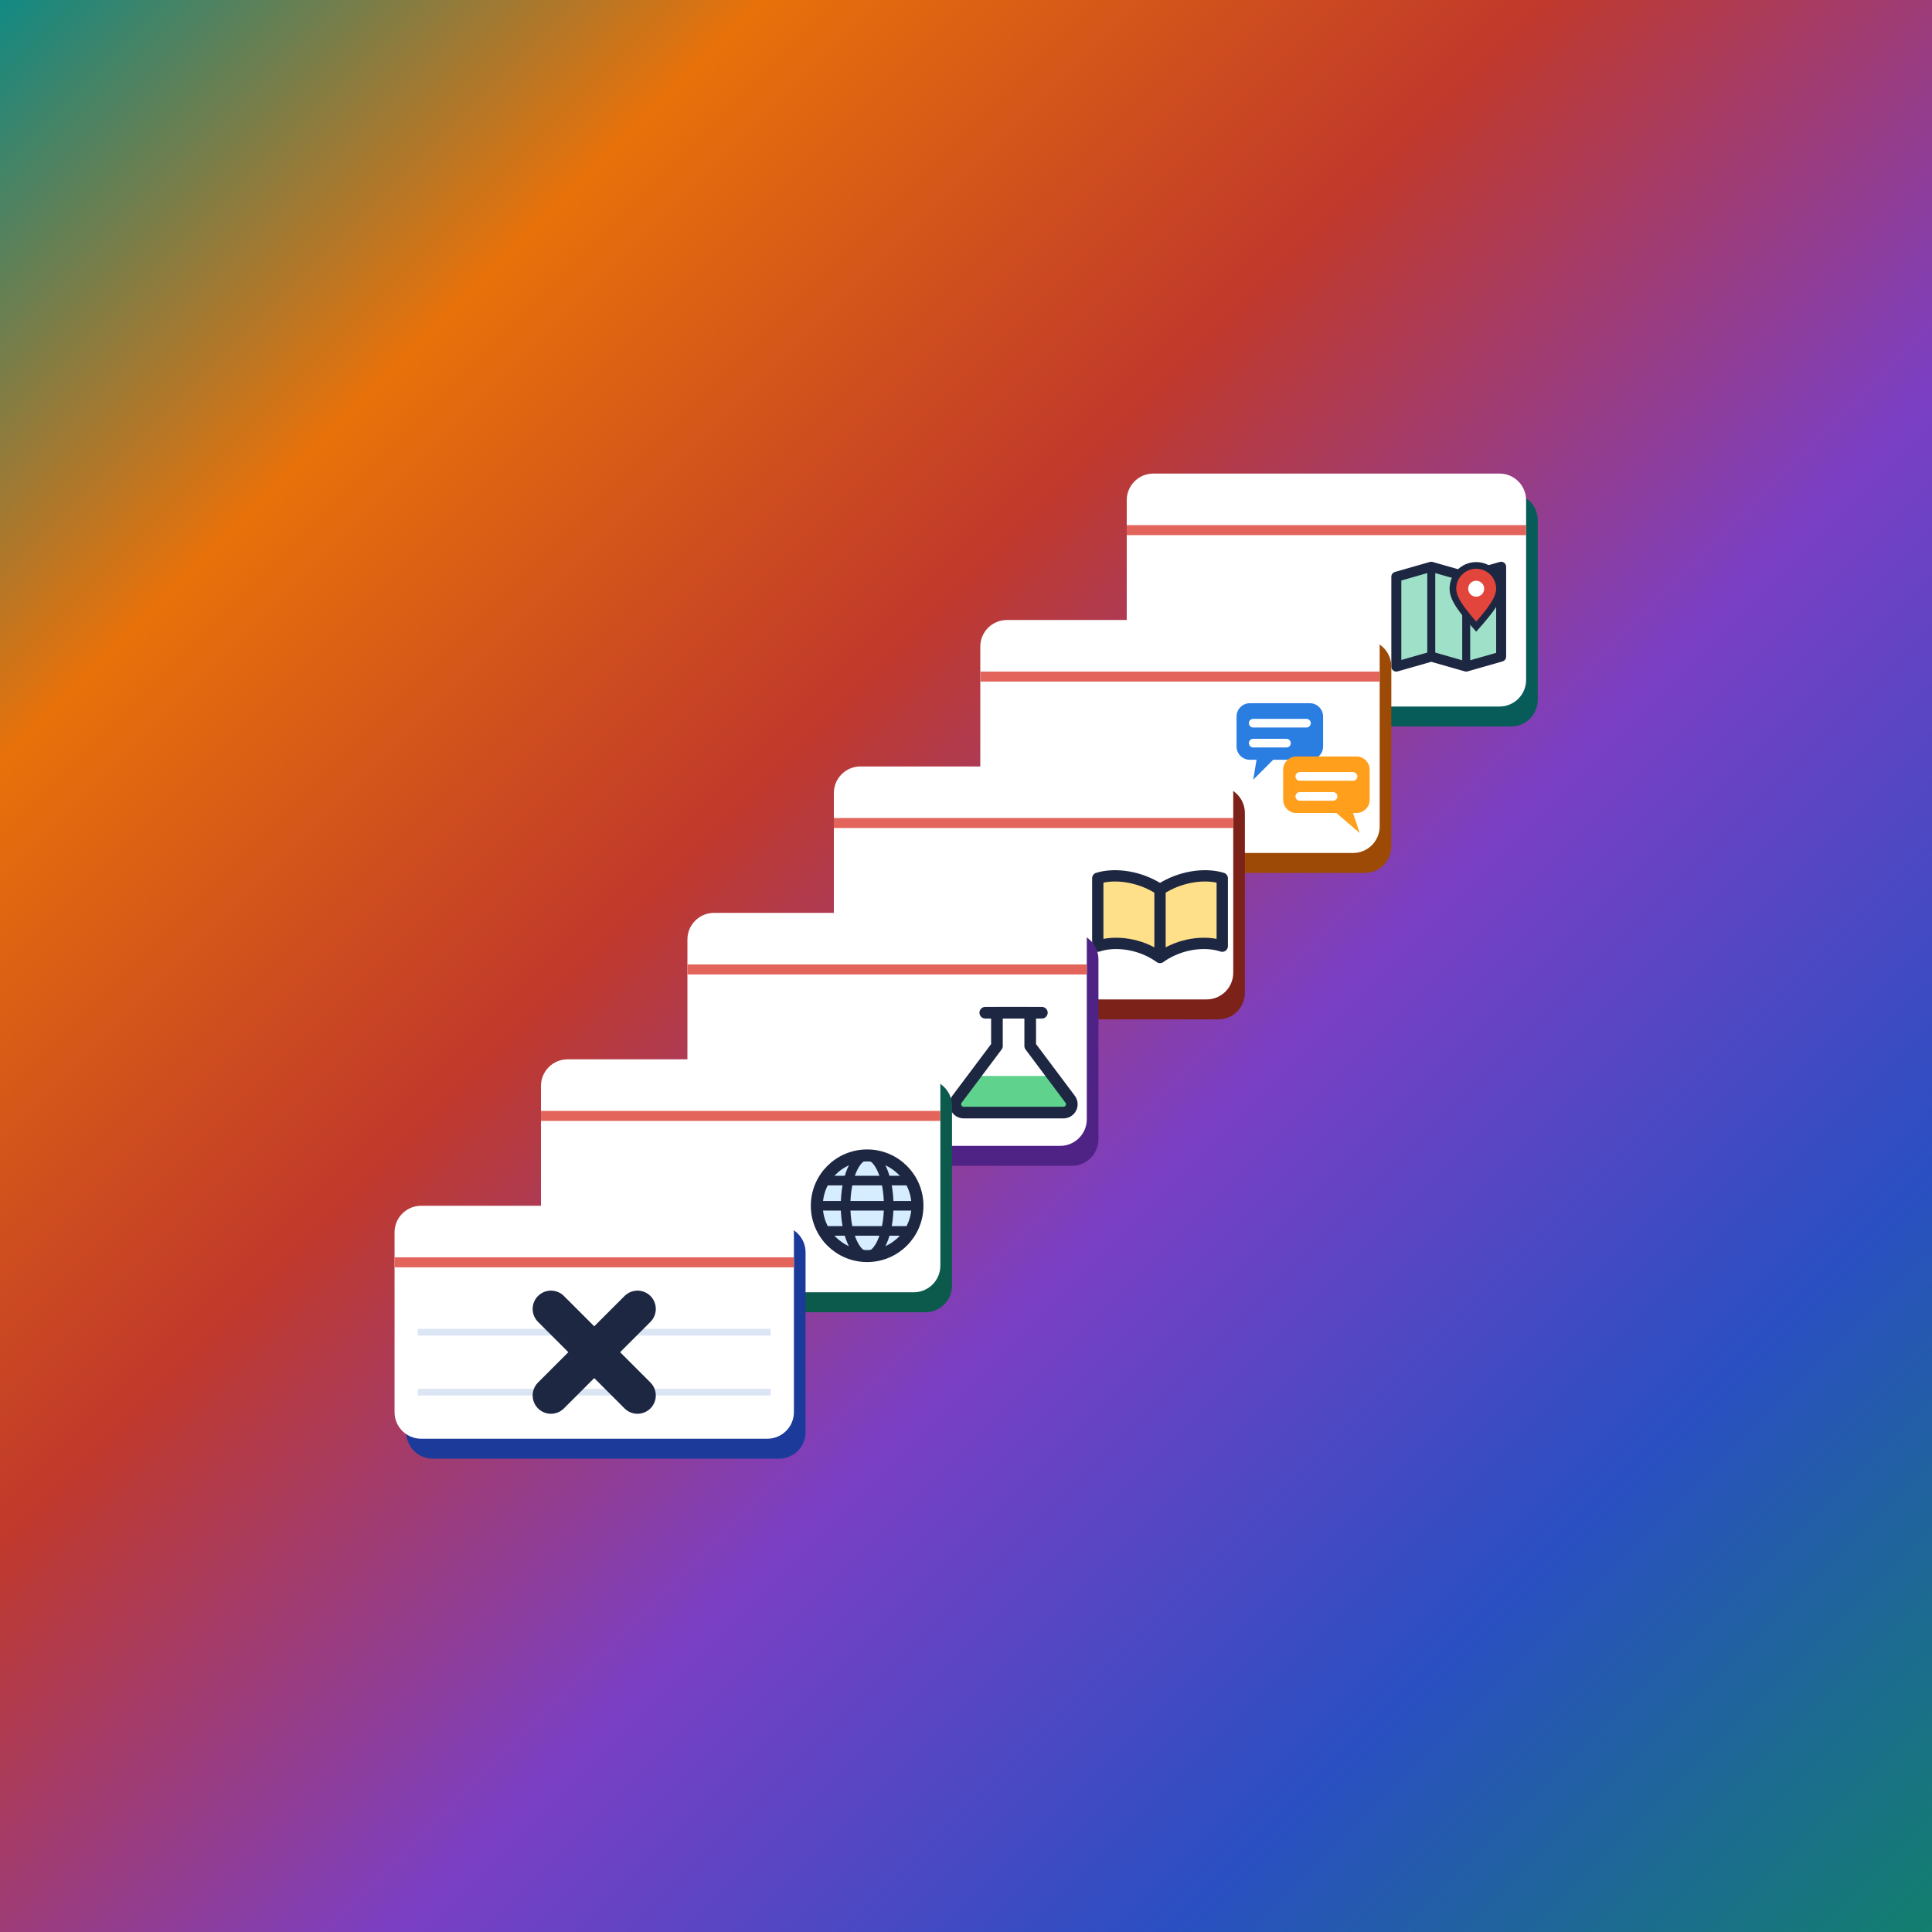
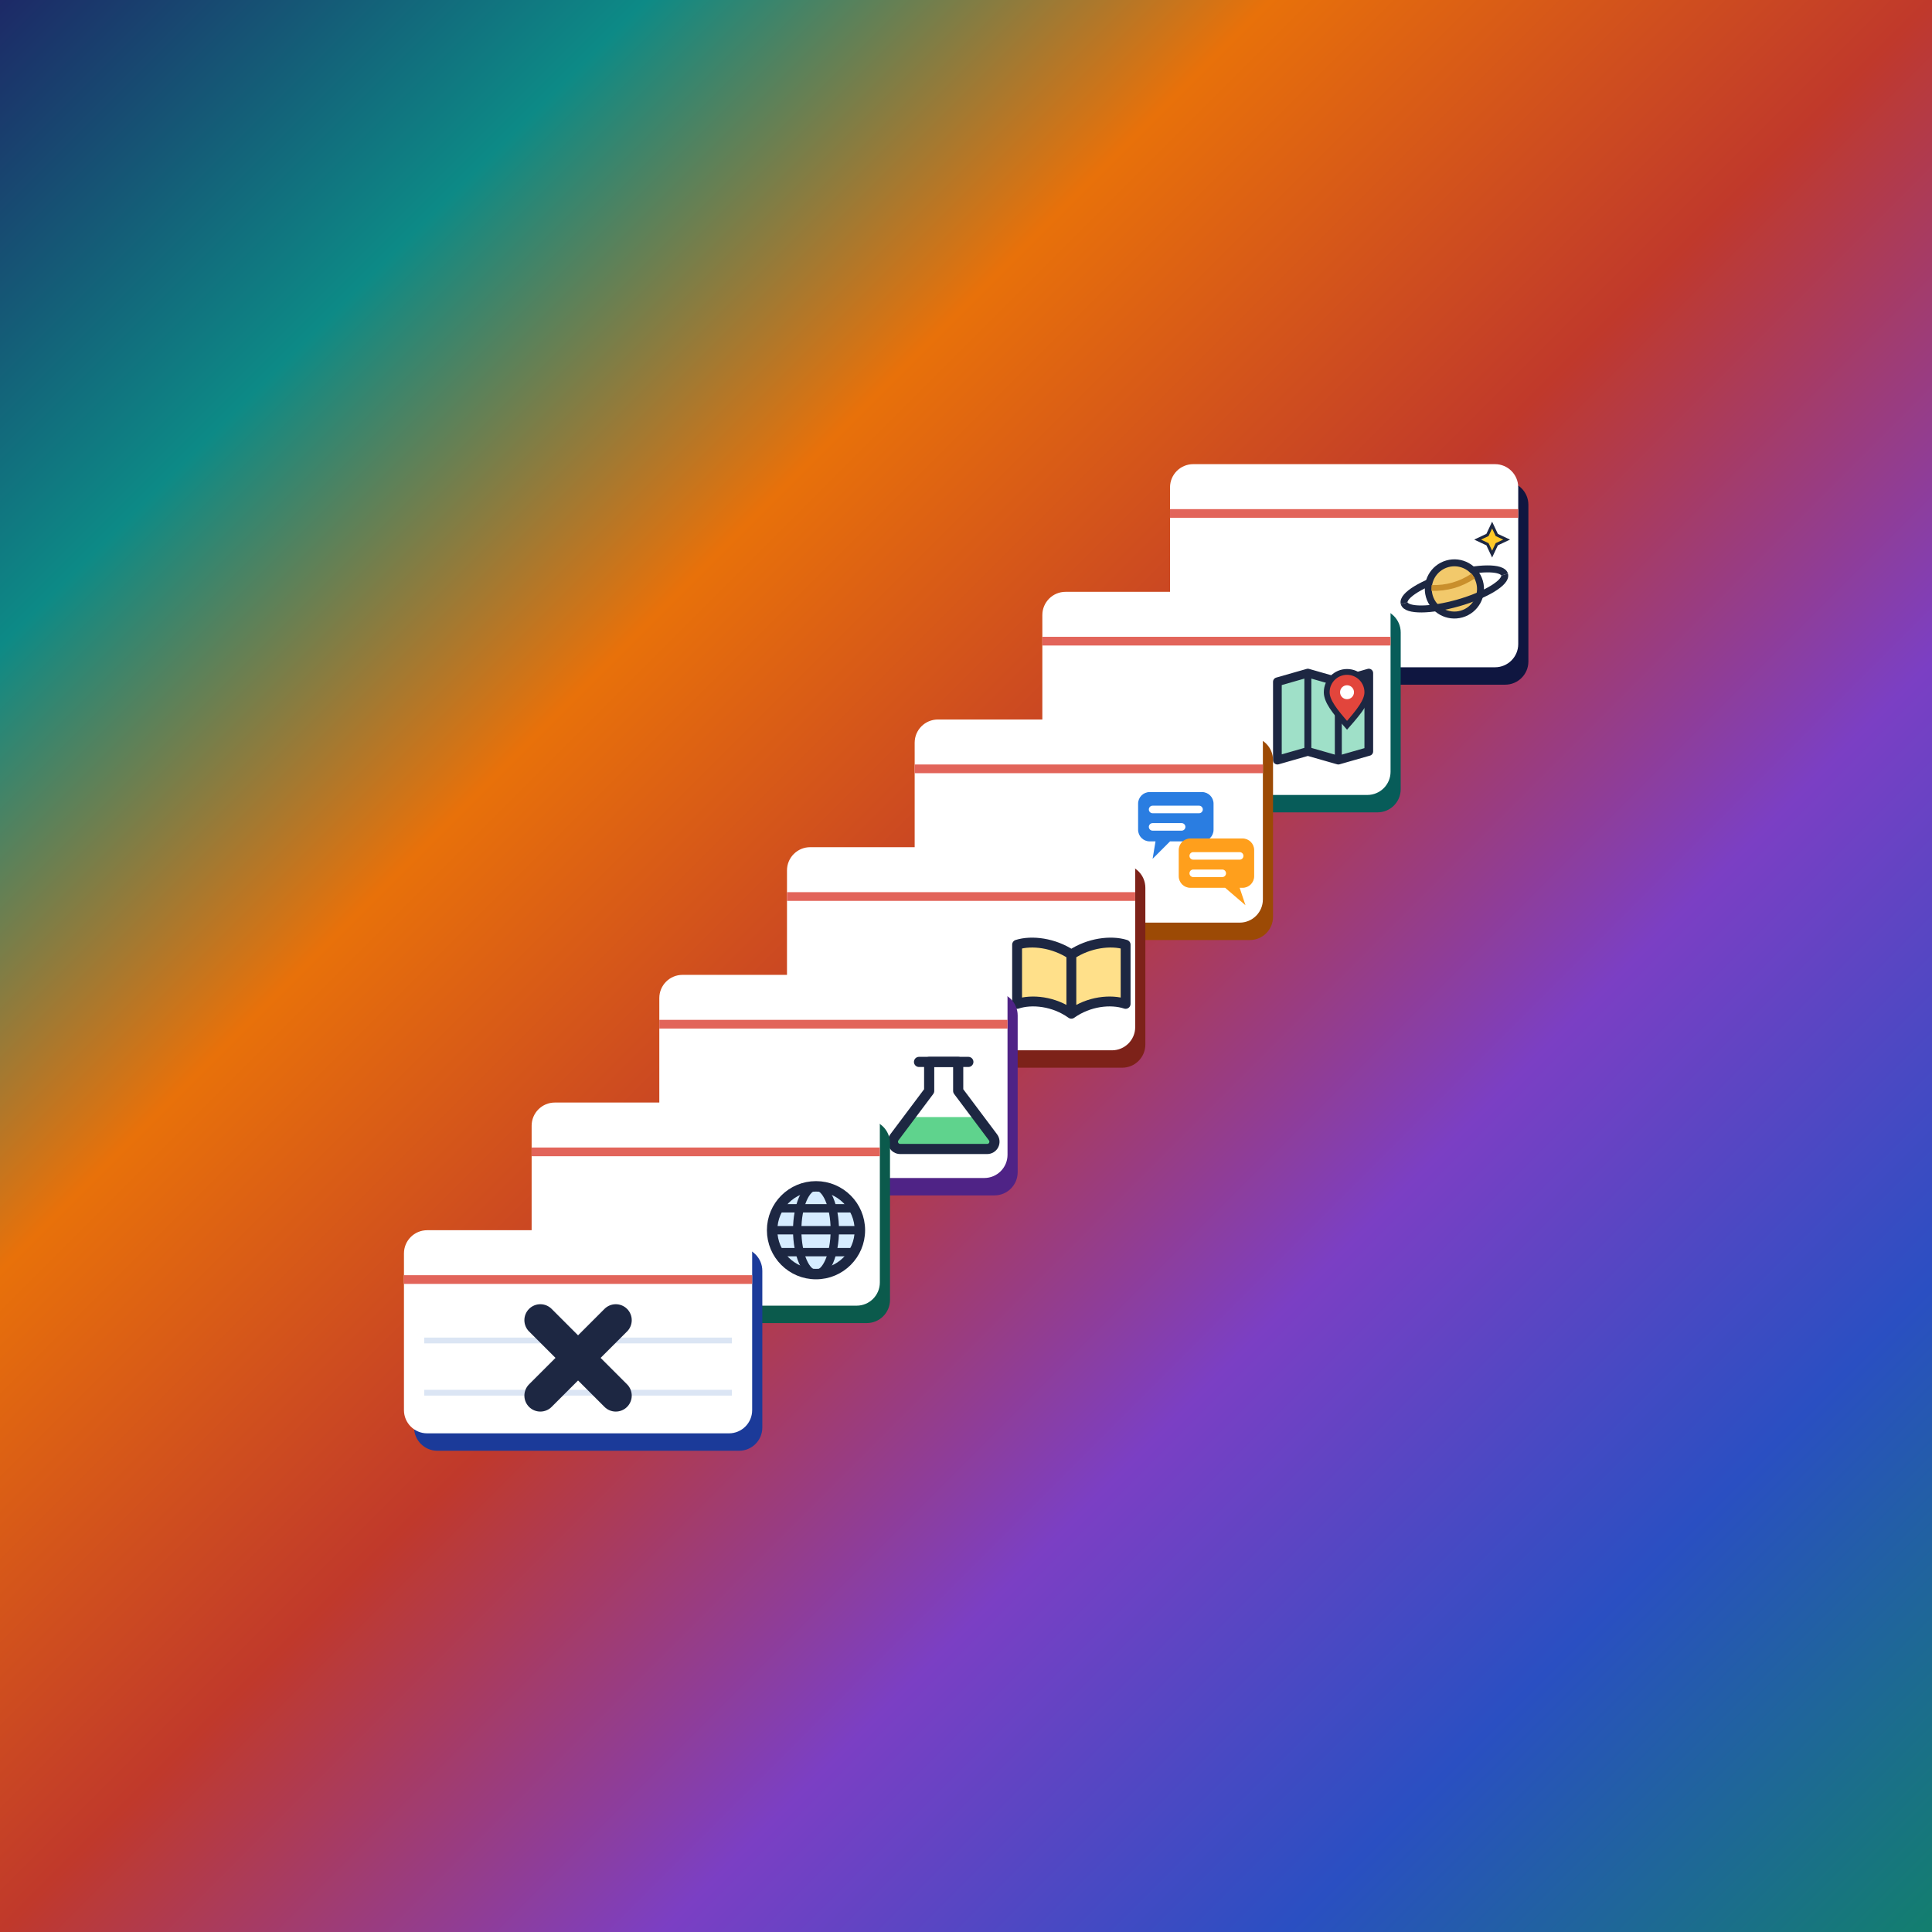
<svg xmlns="http://www.w3.org/2000/svg" viewBox="0 0 512 512">
  <defs>
    <linearGradient id="bg" x1="0" y1="0" x2="1" y2="1">
-       <stop offset="0" stop-color="#0d8a86" />
-       <stop offset="0.2" stop-color="#e8710a" />
-       <stop offset="0.4" stop-color="#c0392b" />
-       <stop offset="0.6" stop-color="#7b3fc4" />
-       <stop offset="0.8" stop-color="#2a4fc2" />
+       <stop offset="0" stop-color="#1d2766" />
+       <stop offset="0.17" stop-color="#0d8a86" />
+       <stop offset="0.33" stop-color="#e8710a" />
+       <stop offset="0.5" stop-color="#c0392b" />
+       <stop offset="0.67" stop-color="#7b3fc4" />
+       <stop offset="0.83" stop-color="#2a4fc2" />
      <stop offset="1" stop-color="#12806c" />
    </linearGradient>
  </defs>
  <rect width="512" height="512" fill="url(#bg)" />
-   <g transform="translate(9.3 47) scale(0.882)">
+   <g transform="translate(24 88.4) scale(0.769)">
+     <rect x="375.5" y="51" width="120" height="70" rx="8" fill="#0f1640" />
+     <rect x="372" y="45" width="120" height="70" rx="8" fill="#ffffff" />
+     <line x1="372" y1="62" x2="492" y2="62" stroke="#e2645a" stroke-width="3" />
+     <g transform="rotate(-16 470 88)" fill="none" stroke="#1d2742" stroke-width="2.4">
+       <path d="M452 88a18 5 0 0 1 36 0" />
+       <circle cx="470" cy="88" r="9" fill="#f2c96b" />
+       <path d="M462.5 85.5c5 1.6 10 1.6 15 0" stroke="#c98f2c" stroke-width="2" />
+       <path d="M488 88a18 5 0 0 1-36 0" />
+     </g>
+     <path d="M483 66l1.6 3.4 3.4 1.6-3.4 1.6-1.6 3.4-1.6-3.4-3.4-1.6 3.4-1.6z" fill="#ffc928" stroke="#1d2742" stroke-width="1" />
    <rect x="331.5" y="95" width="120" height="70" rx="8" fill="#075c59" />
    <rect x="328" y="89" width="120" height="70" rx="8" fill="#ffffff" />
    <line x1="328" y1="106" x2="448" y2="106" stroke="#e2645a" stroke-width="3" />
    <path d="M409 120l10.5-3 10.5 3 10.5-3v27l-10.5 3-10.5-3-10.5 3z" fill="#9fe0c8" stroke="#1d2742" stroke-width="3" stroke-linejoin="round" />
    <path d="M419.5 117v27M430 120v27" stroke="#1d2742" stroke-width="2.4" />
    <path d="M433 135c-4.4-5-7-8.4-7-11.4a7 7 0 0 1 14 0c0 3-2.6 6.4-7 11.4z" fill="#e2453c" stroke="#1d2742" stroke-width="2" />
    <circle cx="433" cy="123.6" r="2.4" fill="#fff" />
    <rect x="287.5" y="139" width="120" height="70" rx="8" fill="#9c4a05" />
    <rect x="284" y="133" width="120" height="70" rx="8" fill="#ffffff" />
    <line x1="284" y1="150" x2="404" y2="150" stroke="#e2645a" stroke-width="3" />
    <path d="M365 158h18a4 4 0 0 1 4 4v9a4 4 0 0 1-4 4h-11l-6 6 1-6h-2a4 4 0 0 1-4-4v-9a4 4 0 0 1 4-4z" fill="#2a7de1" />
    <path d="M366 164h16M366 170h10" stroke="#fff" stroke-width="2.6" stroke-linecap="round" />
    <path d="M379 174h18a4 4 0 0 1 4 4v9a4 4 0 0 1-4 4h-1l2 6-7-6h-12a4 4 0 0 1-4-4v-9a4 4 0 0 1 4-4z" fill="#ff9f1c" />
    <path d="M380 180h16M380 186h10" stroke="#fff" stroke-width="2.6" stroke-linecap="round" />
    <rect x="243.5" y="183" width="120" height="70" rx="8" fill="#7d2219" />
    <rect x="240" y="177" width="120" height="70" rx="8" fill="#ffffff" />
    <line x1="240" y1="194" x2="360" y2="194" stroke="#e2645a" stroke-width="3" />
    <path d="M338 214c-6-4-13.6-5-18.7-3.4v20.4c5.1-1.7 12.7-.9 18.7 3.4zM338 214c6-4 13.6-5 18.7-3.4v20.4c-5.1-1.7-12.7-.9-18.7 3.4z" fill="#ffe08a" stroke="#1d2742" stroke-width="3.4" stroke-linejoin="round" />
    <rect x="199.5" y="227" width="120" height="70" rx="8" fill="#4f2386" />
    <rect x="196" y="221" width="120" height="70" rx="8" fill="#ffffff" />
    <line x1="196" y1="238" x2="316" y2="238" stroke="#e2645a" stroke-width="3" />
    <g transform="translate(294 258) scale(0.5)">
      <path d="M-23 24h46l11 14a5 5 0 0 1-4 8h-60a5 5 0 0 1-4-8z" fill="#5fd38d" />
      <path d="M-10 -14h20v20l24 32a5 5 0 0 1-4 8h-60a5 5 0 0 1-4-8l24-32z" fill="none" stroke="#1d2742" stroke-width="7" stroke-linejoin="round" />
      <path d="M-17 -14h34" stroke="#1d2742" stroke-width="7" stroke-linecap="round" />
    </g>
    <rect x="155.5" y="271" width="120" height="70" rx="8" fill="#0b5a4c" />
    <rect x="152" y="265" width="120" height="70" rx="8" fill="#ffffff" />
    <line x1="152" y1="282" x2="272" y2="282" stroke="#e2645a" stroke-width="3" />
    <g transform="translate(250 309) scale(0.72)">
      <circle r="21" fill="#d6ecff" />
      <g fill="none" stroke="#1d2742" stroke-width="4" stroke-linecap="round">
        <ellipse rx="9" ry="21" />
        <line x1="-21" x2="21" />
        <line x1="-18" y1="-10.5" x2="18" y2="-10.5" />
        <line x1="-18" y1="10.5" x2="18" y2="10.5" />
        <circle r="21" stroke-width="5" />
      </g>
    </g>
    <rect x="111.5" y="315" width="120" height="70" rx="8" fill="#1b3a99" />
    <rect x="108" y="309" width="120" height="70" rx="8" fill="#ffffff" />
    <line x1="108" y1="326" x2="228" y2="326" stroke="#e2645a" stroke-width="3" />
    <line x1="115" y1="347" x2="221" y2="347" stroke="#dbe5f4" stroke-width="2" />
    <line x1="115" y1="365" x2="221" y2="365" stroke="#dbe5f4" stroke-width="2" />
    <path d="M155 340 L181 366 M181 340 L155 366" stroke="#1d2742" stroke-width="11" stroke-linecap="round" />
  </g>
</svg>
